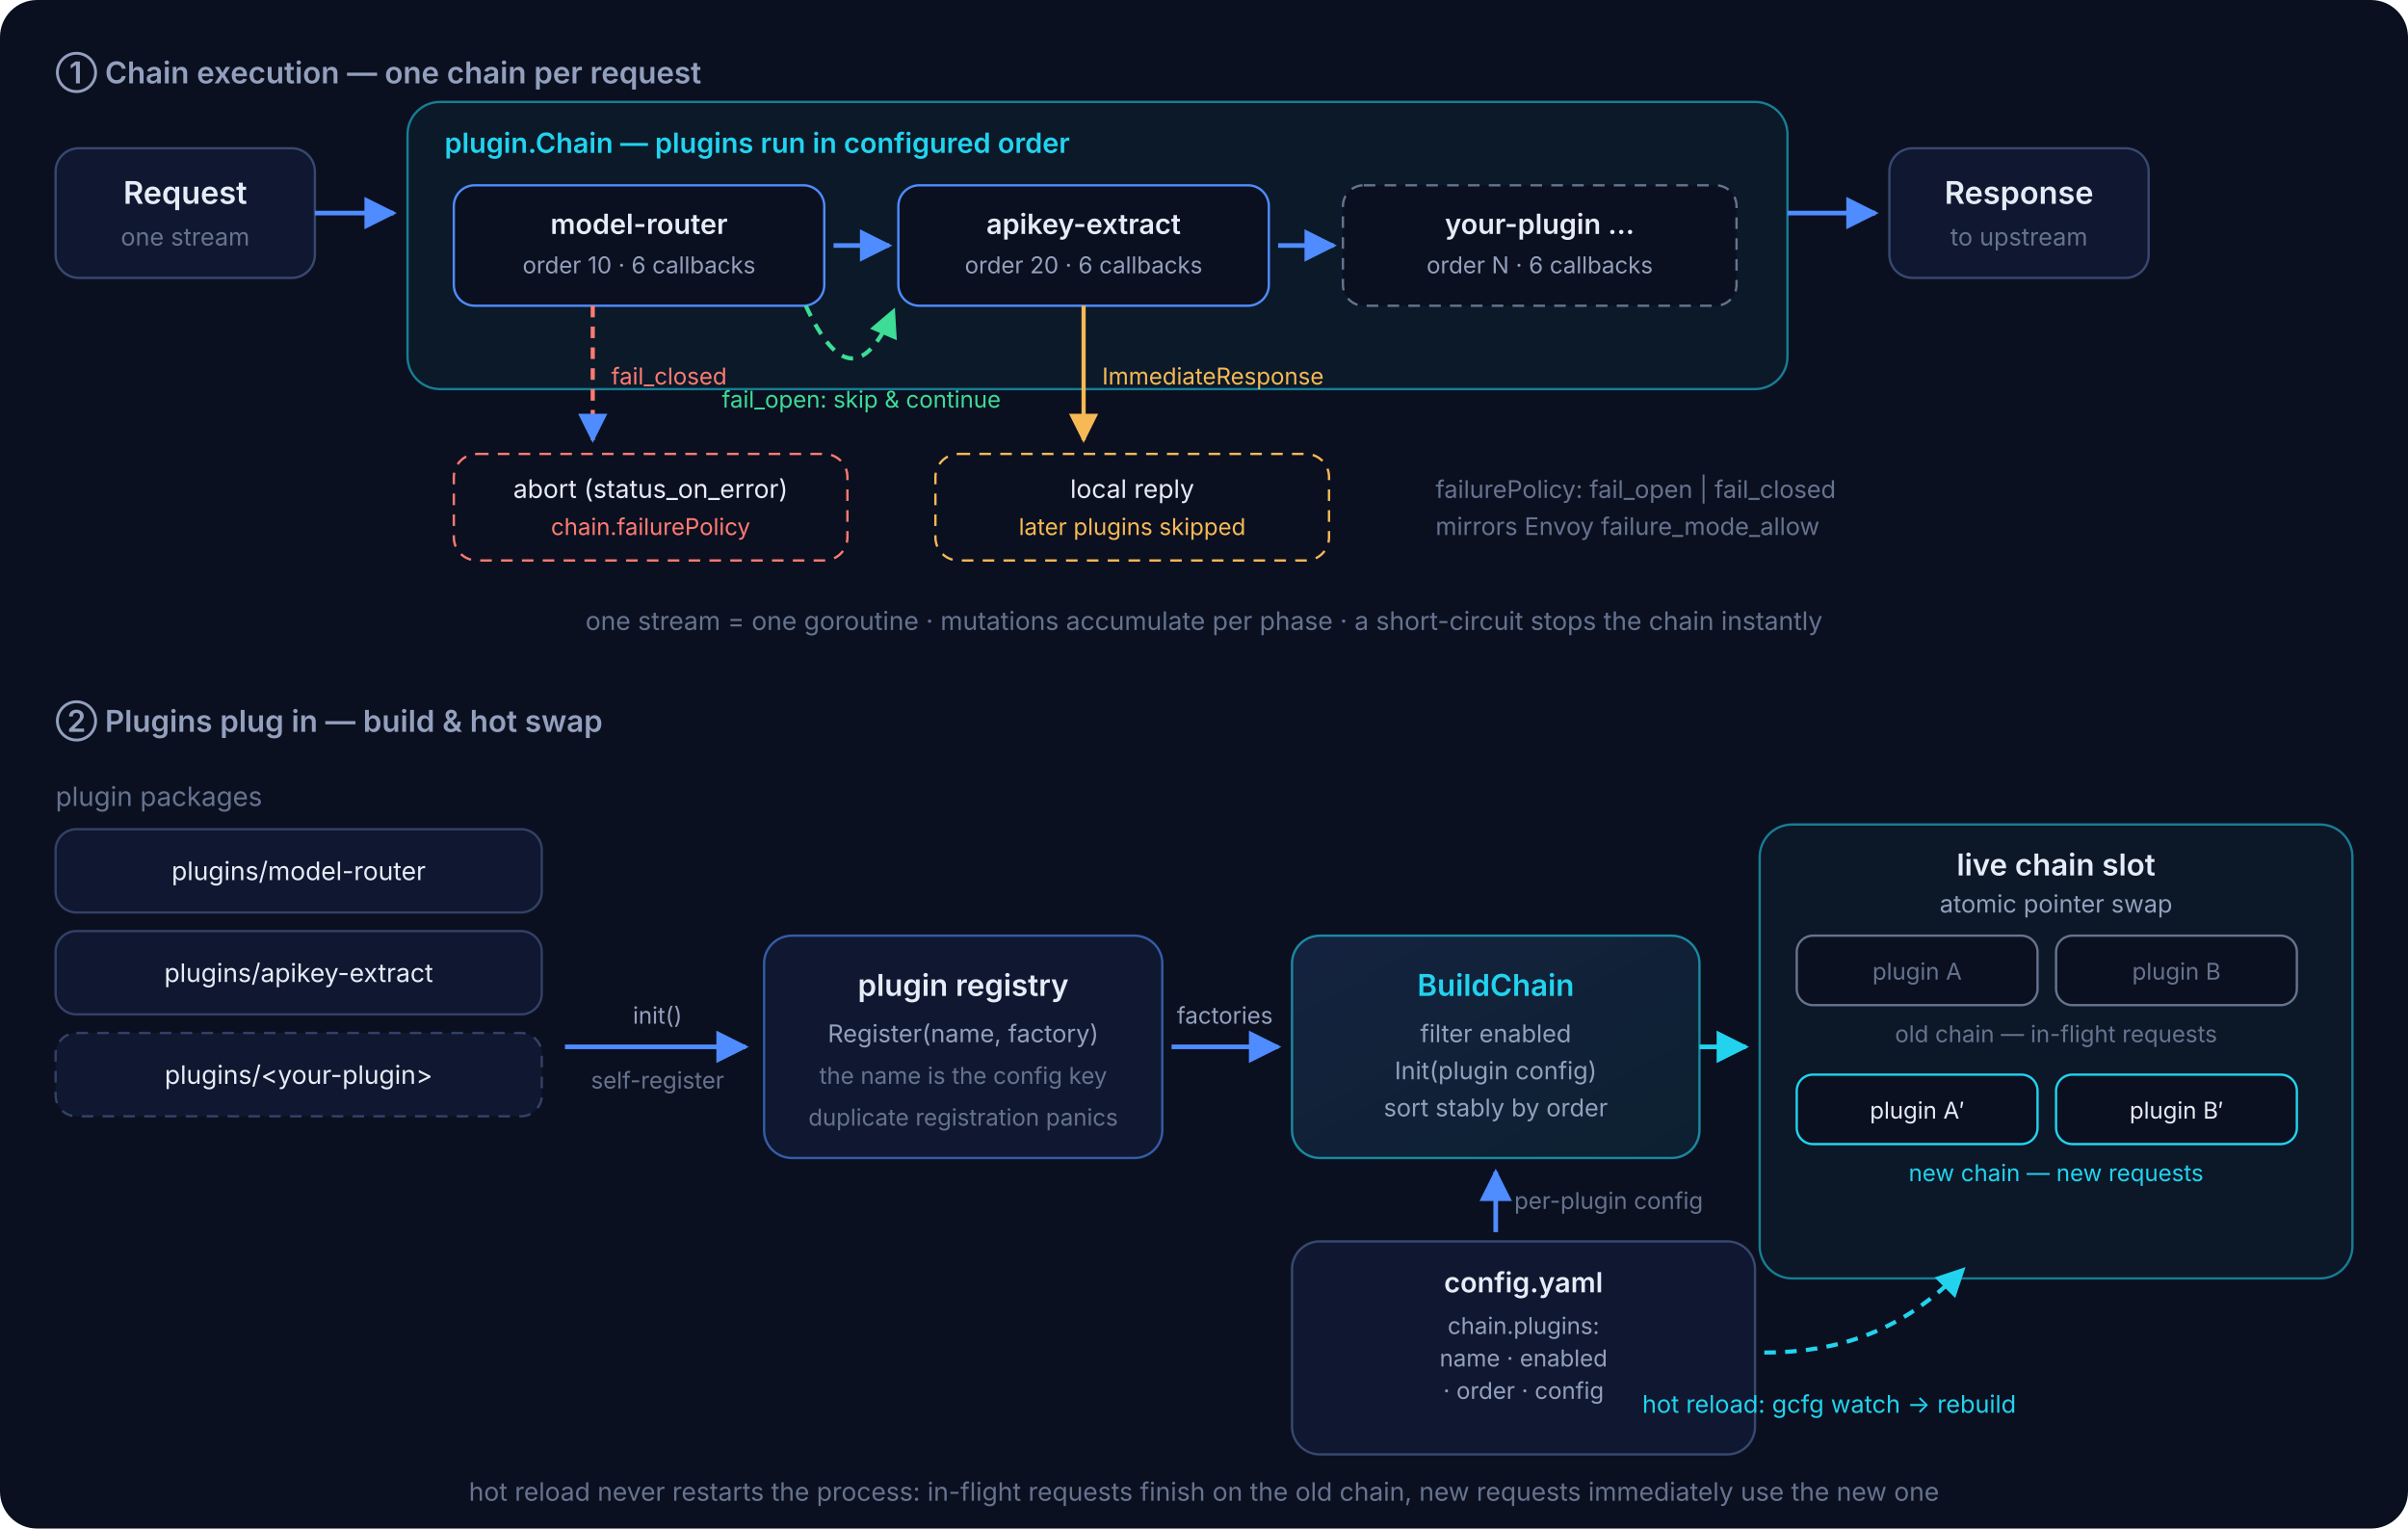
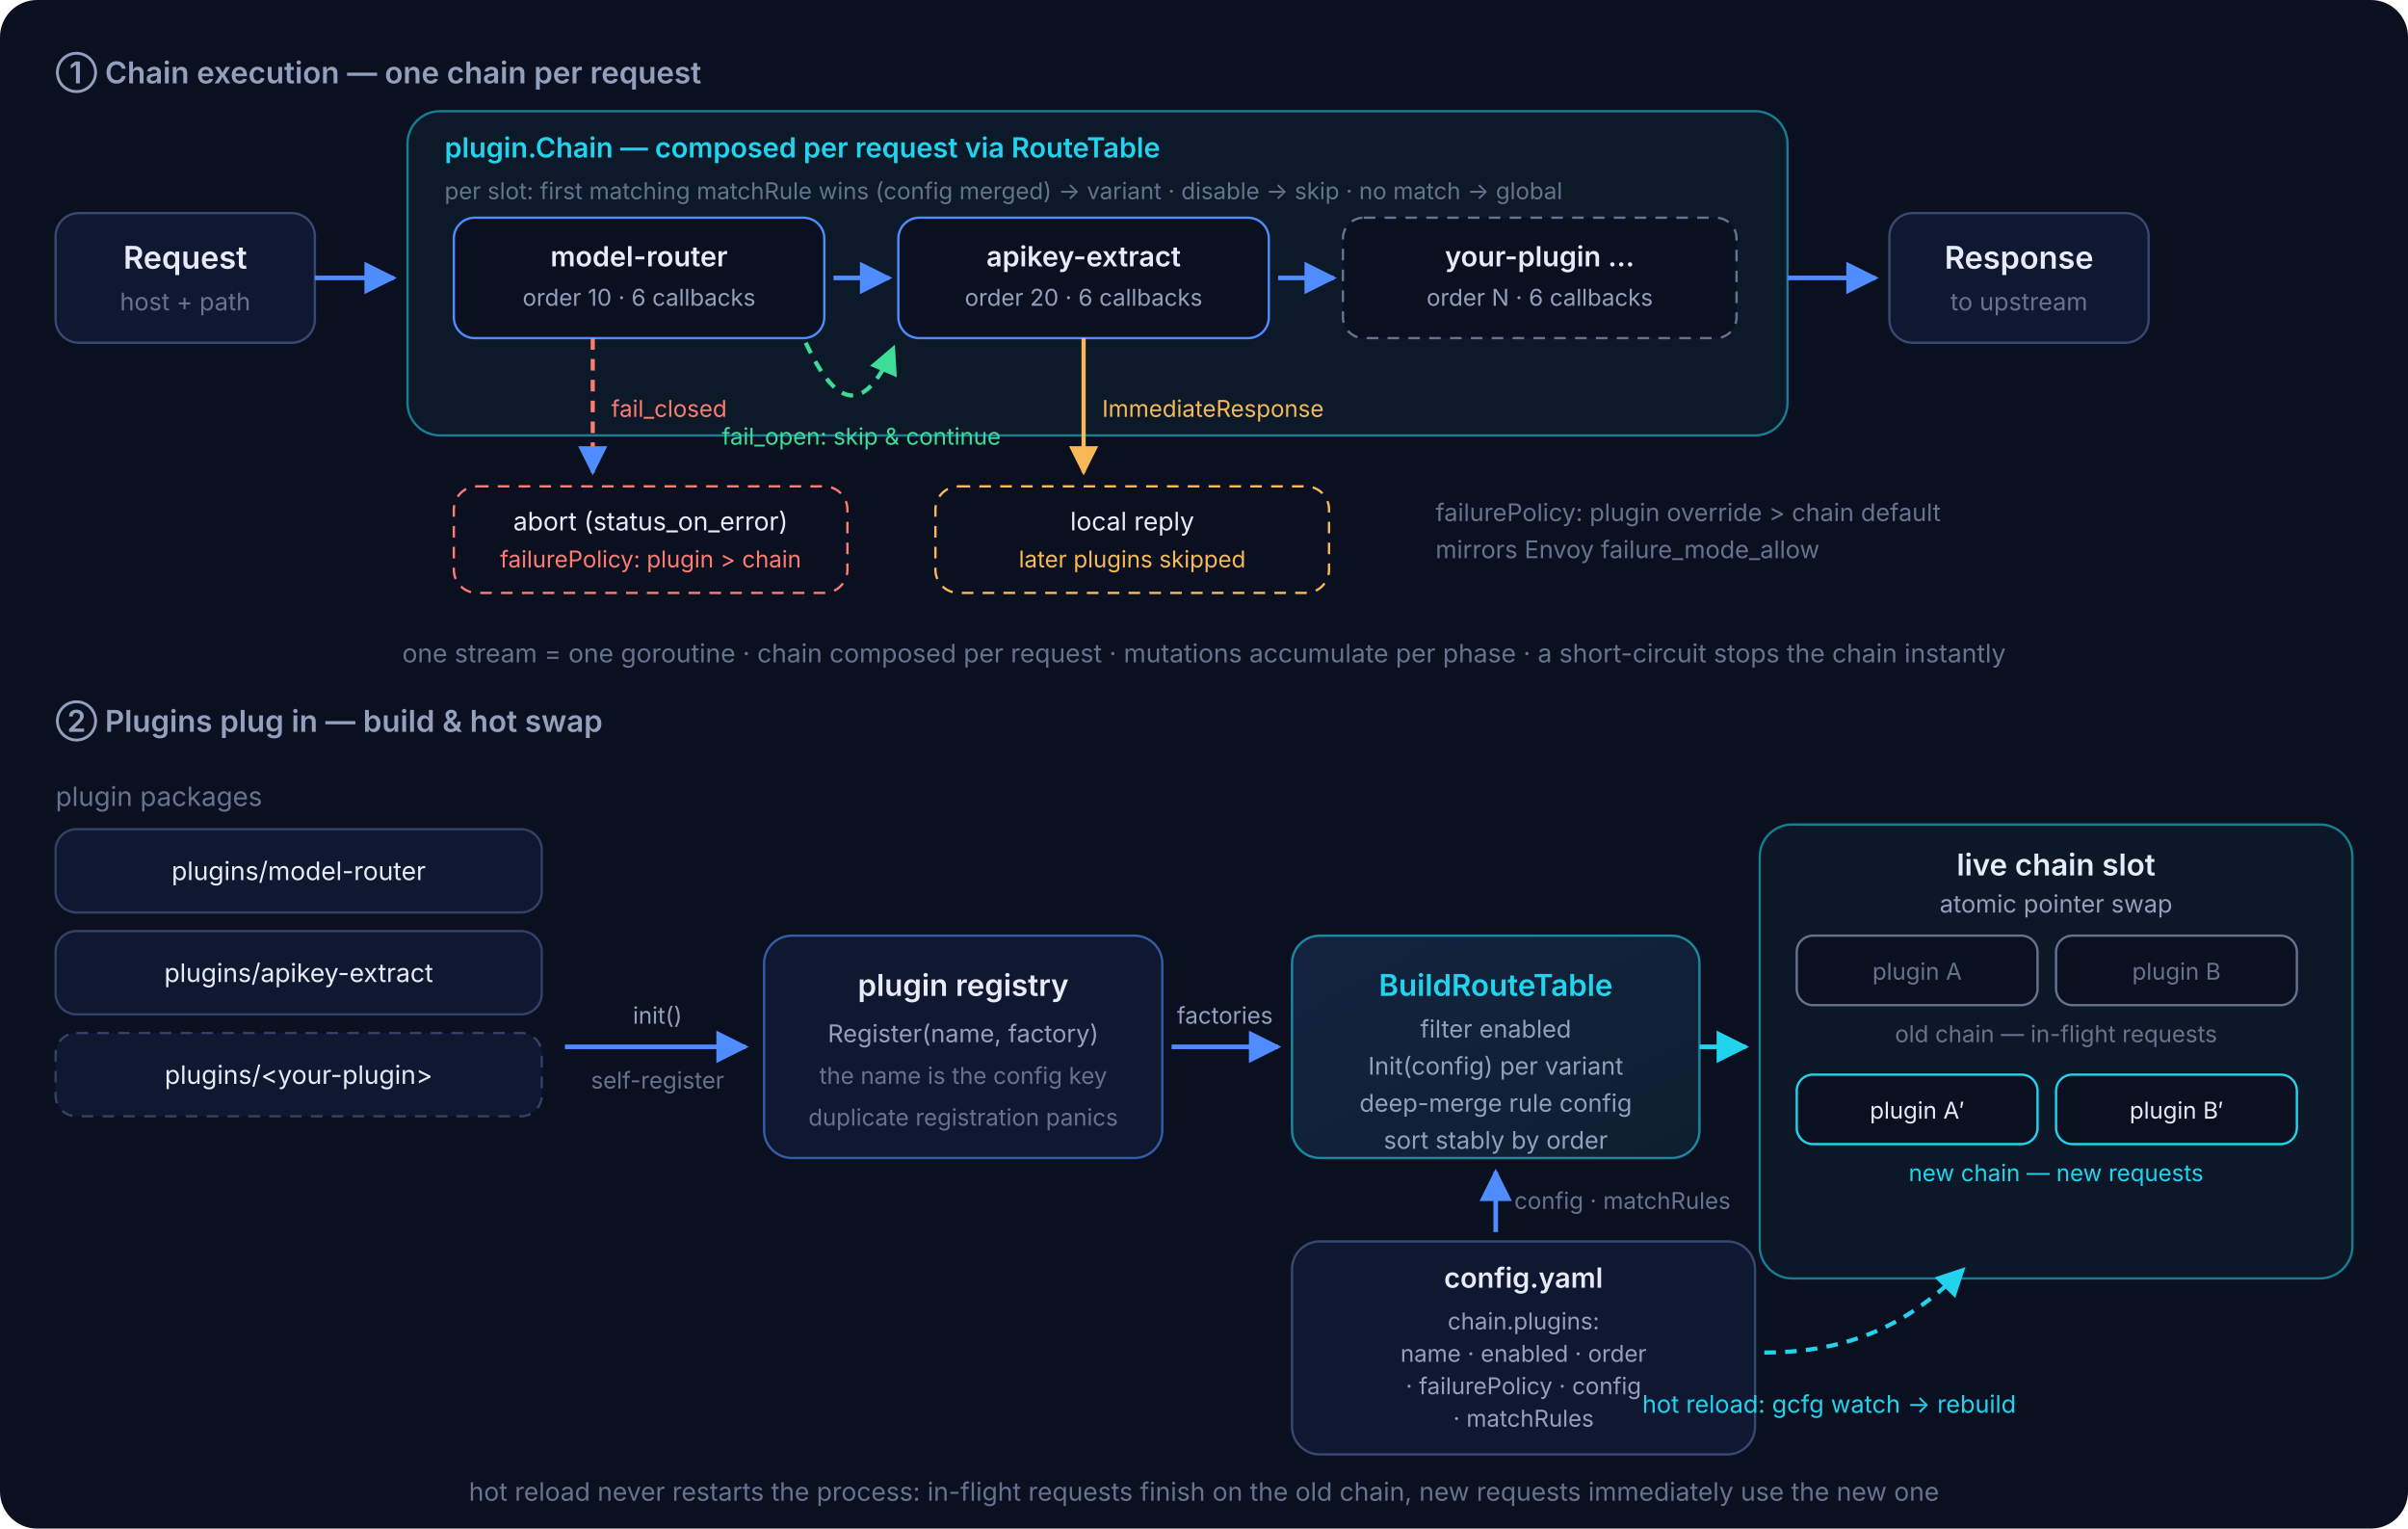
<svg xmlns="http://www.w3.org/2000/svg" viewBox="0 0 1040 660" font-family="-apple-system,BlinkMacSystemFont,'Segoe UI','PingFang SC',sans-serif">
  <defs>
    <marker id="arrB" viewBox="0 0 10 10" refX="9" refY="5" markerWidth="7" markerHeight="7" orient="auto-start-reverse">
      <path d="M0 0 L10 5 L0 10 z" fill="#4f8cff" />
    </marker>
    <marker id="arrC" viewBox="0 0 10 10" refX="9" refY="5" markerWidth="7" markerHeight="7" orient="auto-start-reverse">
      <path d="M0 0 L10 5 L0 10 z" fill="#22d3ee" />
    </marker>
    <marker id="arrW" viewBox="0 0 10 10" refX="9" refY="5" markerWidth="7" markerHeight="7" orient="auto-start-reverse">
      <path d="M0 0 L10 5 L0 10 z" fill="#f7b955" />
    </marker>
    <marker id="arrG" viewBox="0 0 10 10" refX="9" refY="5" markerWidth="7" markerHeight="7" orient="auto-start-reverse">
      <path d="M0 0 L10 5 L0 10 z" fill="#3ddc97" />
    </marker>
    <linearGradient id="hl" x1="0" y1="0" x2="1" y2="1">
      <stop offset="0" stop-color="rgba(79,140,255,.14)" />
      <stop offset="1" stop-color="rgba(34,211,238,.08)" />
    </linearGradient>
  </defs>
  <rect x="0" y="0" width="1040" height="660" rx="16" fill="#0b1020" />
  <text x="24" y="36" fill="#93a0bd" font-size="13" font-weight="600">① Chain execution — one chain per request</text>
-   <rect x="24" y="64" width="112" height="56" rx="10" fill="#0f1830" stroke="rgba(120,150,220,.4)" />
-   <text x="80" y="88" text-anchor="middle" fill="#e6ecf7" font-size="13.5" font-weight="600">Request</text>
-   <text x="80" y="106" text-anchor="middle" fill="#66738f" font-size="10.5">one stream</text>
-   <rect x="176" y="44" width="596" height="124" rx="14" fill="rgba(34,211,238,.05)" stroke="rgba(34,211,238,.55)" />
-   <text x="192" y="66" fill="#22d3ee" font-size="12" font-weight="600">plugin.Chain — plugins run in configured order</text>
-   <rect x="196" y="80" width="160" height="52" rx="9" fill="#0b1020" stroke="#4f8cff" />
-   <text x="276" y="101" text-anchor="middle" fill="#e6ecf7" font-size="12" font-weight="600">model-router</text>
-   <text x="276" y="118" text-anchor="middle" fill="#93a0bd" font-size="10">order 10 · 6 callbacks</text>
-   <rect x="388" y="80" width="160" height="52" rx="9" fill="#0b1020" stroke="#4f8cff" />
-   <text x="468" y="101" text-anchor="middle" fill="#e6ecf7" font-size="12" font-weight="600">apikey-extract</text>
-   <text x="468" y="118" text-anchor="middle" fill="#93a0bd" font-size="10">order 20 · 6 callbacks</text>
-   <rect x="580" y="80" width="170" height="52" rx="9" fill="#0b1020" stroke="#66738f" stroke-dasharray="5 4" />
-   <text x="665" y="101" text-anchor="middle" fill="#e6ecf7" font-size="12" font-weight="600">your-plugin …</text>
-   <text x="665" y="118" text-anchor="middle" fill="#93a0bd" font-size="10">order N · 6 callbacks</text>
-   <line x1="136" y1="92" x2="170" y2="92" stroke="#4f8cff" stroke-width="2" marker-end="url(#arrB)" />
-   <line x1="360" y1="106" x2="384" y2="106" stroke="#4f8cff" stroke-width="2" marker-end="url(#arrB)" />
-   <line x1="552" y1="106" x2="576" y2="106" stroke="#4f8cff" stroke-width="2" marker-end="url(#arrB)" />
-   <line x1="772" y1="92" x2="810" y2="92" stroke="#4f8cff" stroke-width="2" marker-end="url(#arrB)" />
-   <rect x="816" y="64" width="112" height="56" rx="10" fill="#0f1830" stroke="rgba(120,150,220,.4)" />
-   <text x="872" y="88" text-anchor="middle" fill="#e6ecf7" font-size="13.5" font-weight="600">Response</text>
-   <text x="872" y="106" text-anchor="middle" fill="#66738f" font-size="10.5">to upstream</text>
-   <line x1="256" y1="132" x2="256" y2="190" stroke="#ff7b72" stroke-width="1.8" marker-end="url(#arrB)" stroke-dasharray="5 4" />
-   <text x="264" y="166" fill="#ff7b72" font-size="10">fail_closed</text>
-   <rect x="196" y="196" width="170" height="46" rx="10" fill="#0b1020" stroke="#ff7b72" stroke-dasharray="5 4" />
-   <text x="281" y="215" text-anchor="middle" fill="#e6ecf7" font-size="11">abort (status_on_error)</text>
-   <text x="281" y="231" text-anchor="middle" fill="#ff7b72" font-size="10">chain.failurePolicy</text>
-   <path d="M 348 132 C 362 162, 374 162, 386 134" fill="none" stroke="#3ddc97" stroke-width="1.8" stroke-dasharray="5 4" marker-end="url(#arrG)" />
-   <text x="372" y="176" text-anchor="middle" fill="#3ddc97" font-size="10">fail_open: skip &amp; continue</text>
-   <line x1="468" y1="132" x2="468" y2="190" stroke="#f7b955" stroke-width="1.8" marker-end="url(#arrW)" />
-   <text x="476" y="166" fill="#f7b955" font-size="10">ImmediateResponse</text>
-   <rect x="404" y="196" width="170" height="46" rx="10" fill="#0b1020" stroke="#f7b955" stroke-dasharray="5 4" />
-   <text x="489" y="215" text-anchor="middle" fill="#e6ecf7" font-size="11">local reply</text>
-   <text x="489" y="231" text-anchor="middle" fill="#f7b955" font-size="10">later plugins skipped</text>
-   <text x="620" y="215" fill="#66738f" font-size="10.5">failurePolicy: fail_open | fail_closed</text>
-   <text x="620" y="231" fill="#66738f" font-size="10.5">mirrors Envoy failure_mode_allow</text>
-   <text x="520" y="272" text-anchor="middle" fill="#66738f" font-size="11">one stream = one goroutine · mutations accumulate per phase · a short-circuit stops the chain instantly</text>
+   <rect x="24" y="92" width="112" height="56" rx="10" fill="#0f1830" stroke="rgba(120,150,220,.4)" />
+   <text x="80" y="116" text-anchor="middle" fill="#e6ecf7" font-size="13.5" font-weight="600">Request</text>
+   <text x="80" y="134" text-anchor="middle" fill="#66738f" font-size="10.5">host + path</text>
+   <rect x="176" y="48" width="596" height="140" rx="14" fill="rgba(34,211,238,.05)" stroke="rgba(34,211,238,.55)" />
+   <text x="192" y="68" fill="#22d3ee" font-size="12" font-weight="600">plugin.Chain — composed per request via RouteTable</text>
+   <text x="192" y="86" fill="#66738f" font-size="10">per slot: first matching matchRule wins (config merged) → variant · disable → skip · no match → global</text>
+   <rect x="196" y="94" width="160" height="52" rx="9" fill="#0b1020" stroke="#4f8cff" />
+   <text x="276" y="115" text-anchor="middle" fill="#e6ecf7" font-size="12" font-weight="600">model-router</text>
+   <text x="276" y="132" text-anchor="middle" fill="#93a0bd" font-size="10">order 10 · 6 callbacks</text>
+   <rect x="388" y="94" width="160" height="52" rx="9" fill="#0b1020" stroke="#4f8cff" />
+   <text x="468" y="115" text-anchor="middle" fill="#e6ecf7" font-size="12" font-weight="600">apikey-extract</text>
+   <text x="468" y="132" text-anchor="middle" fill="#93a0bd" font-size="10">order 20 · 6 callbacks</text>
+   <rect x="580" y="94" width="170" height="52" rx="9" fill="#0b1020" stroke="#66738f" stroke-dasharray="5 4" />
+   <text x="665" y="115" text-anchor="middle" fill="#e6ecf7" font-size="12" font-weight="600">your-plugin …</text>
+   <text x="665" y="132" text-anchor="middle" fill="#93a0bd" font-size="10">order N · 6 callbacks</text>
+   <line x1="136" y1="120" x2="170" y2="120" stroke="#4f8cff" stroke-width="2" marker-end="url(#arrB)" />
+   <line x1="360" y1="120" x2="384" y2="120" stroke="#4f8cff" stroke-width="2" marker-end="url(#arrB)" />
+   <line x1="552" y1="120" x2="576" y2="120" stroke="#4f8cff" stroke-width="2" marker-end="url(#arrB)" />
+   <line x1="772" y1="120" x2="810" y2="120" stroke="#4f8cff" stroke-width="2" marker-end="url(#arrB)" />
+   <rect x="816" y="92" width="112" height="56" rx="10" fill="#0f1830" stroke="rgba(120,150,220,.4)" />
+   <text x="872" y="116" text-anchor="middle" fill="#e6ecf7" font-size="13.5" font-weight="600">Response</text>
+   <text x="872" y="134" text-anchor="middle" fill="#66738f" font-size="10.5">to upstream</text>
+   <line x1="256" y1="146" x2="256" y2="204" stroke="#ff7b72" stroke-width="1.8" marker-end="url(#arrB)" stroke-dasharray="5 4" />
+   <text x="264" y="180" fill="#ff7b72" font-size="10">fail_closed</text>
+   <rect x="196" y="210" width="170" height="46" rx="10" fill="#0b1020" stroke="#ff7b72" stroke-dasharray="5 4" />
+   <text x="281" y="229" text-anchor="middle" fill="#e6ecf7" font-size="11">abort (status_on_error)</text>
+   <text x="281" y="245" text-anchor="middle" fill="#ff7b72" font-size="10">failurePolicy: plugin &gt; chain</text>
+   <path d="M 348 148 C 362 178, 374 178, 386 150" fill="none" stroke="#3ddc97" stroke-width="1.8" stroke-dasharray="5 4" marker-end="url(#arrG)" />
+   <text x="372" y="192" text-anchor="middle" fill="#3ddc97" font-size="10">fail_open: skip &amp; continue</text>
+   <line x1="468" y1="146" x2="468" y2="204" stroke="#f7b955" stroke-width="1.8" marker-end="url(#arrW)" />
+   <text x="476" y="180" fill="#f7b955" font-size="10">ImmediateResponse</text>
+   <rect x="404" y="210" width="170" height="46" rx="10" fill="#0b1020" stroke="#f7b955" stroke-dasharray="5 4" />
+   <text x="489" y="229" text-anchor="middle" fill="#e6ecf7" font-size="11">local reply</text>
+   <text x="489" y="245" text-anchor="middle" fill="#f7b955" font-size="10">later plugins skipped</text>
+   <text x="620" y="225" fill="#66738f" font-size="10.5">failurePolicy: plugin override &gt; chain default</text>
+   <text x="620" y="241" fill="#66738f" font-size="10.5">mirrors Envoy failure_mode_allow</text>
+   <text x="520" y="286" text-anchor="middle" fill="#66738f" font-size="11">one stream = one goroutine · chain composed per request · mutations accumulate per phase · a short-circuit stops the chain instantly</text>
  <text x="24" y="316" fill="#93a0bd" font-size="13" font-weight="600">② Plugins plug in — build &amp; hot swap</text>
  <text x="24" y="348" fill="#66738f" font-size="11.5">plugin packages</text>
  <rect x="24" y="358" width="210" height="36" rx="9" fill="#0f1830" stroke="rgba(120,150,220,.35)" />
  <text x="129" y="380" text-anchor="middle" fill="#e6ecf7" font-size="11">plugins/model-router</text>
  <rect x="24" y="402" width="210" height="36" rx="9" fill="#0f1830" stroke="rgba(120,150,220,.35)" />
  <text x="129" y="424" text-anchor="middle" fill="#e6ecf7" font-size="11">plugins/apikey-extract</text>
  <rect x="24" y="446" width="210" height="36" rx="9" fill="#0f1830" stroke="rgba(120,150,220,.35)" stroke-dasharray="5 4" />
  <text x="129" y="468" text-anchor="middle" fill="#e6ecf7" font-size="11">plugins/&lt;your-plugin&gt;</text>
  <line x1="244" y1="452" x2="322" y2="452" stroke="#4f8cff" stroke-width="2" marker-end="url(#arrB)" />
  <text x="284" y="442" text-anchor="middle" fill="#93a0bd" font-size="10">init()</text>
  <text x="284" y="470" text-anchor="middle" fill="#66738f" font-size="10">self-register</text>
  <rect x="330" y="404" width="172" height="96" rx="12" fill="#0f1830" stroke="rgba(79,140,255,.6)" />
  <text x="416" y="430" text-anchor="middle" fill="#e6ecf7" font-size="13" font-weight="600">plugin registry</text>
  <text x="416" y="450" text-anchor="middle" fill="#93a0bd" font-size="10.5">Register(name, factory)</text>
  <text x="416" y="468" text-anchor="middle" fill="#66738f" font-size="10">the name is the config key</text>
  <text x="416" y="486" text-anchor="middle" fill="#66738f" font-size="10">duplicate registration panics</text>
  <line x1="506" y1="452" x2="552" y2="452" stroke="#4f8cff" stroke-width="2" marker-end="url(#arrB)" />
  <text x="529" y="442" text-anchor="middle" fill="#93a0bd" font-size="10">factories</text>
  <rect x="558" y="404" width="176" height="96" rx="12" fill="url(#hl)" stroke="rgba(34,211,238,.6)" />
-   <text x="646" y="430" text-anchor="middle" fill="#22d3ee" font-size="13" font-weight="600">BuildChain</text>
-   <text x="646" y="450" text-anchor="middle" fill="#93a0bd" font-size="10.5">filter enabled</text>
-   <text x="646" y="466" text-anchor="middle" fill="#93a0bd" font-size="10.5">Init(plugin config)</text>
-   <text x="646" y="482" text-anchor="middle" fill="#93a0bd" font-size="10.5">sort stably by order</text>
+   <text x="646" y="430" text-anchor="middle" fill="#22d3ee" font-size="13" font-weight="600">BuildRouteTable</text>
+   <text x="646" y="448" text-anchor="middle" fill="#93a0bd" font-size="10.5">filter enabled</text>
+   <text x="646" y="464" text-anchor="middle" fill="#93a0bd" font-size="10.5">Init(config) per variant</text>
+   <text x="646" y="480" text-anchor="middle" fill="#93a0bd" font-size="10.5">deep-merge rule config</text>
+   <text x="646" y="496" text-anchor="middle" fill="#93a0bd" font-size="10.5">sort stably by order</text>
  <rect x="558" y="536" width="200" height="92" rx="12" fill="#0f1830" stroke="rgba(120,150,220,.4)" />
-   <text x="658" y="558" text-anchor="middle" fill="#e6ecf7" font-size="12" font-weight="600">config.yaml</text>
-   <text x="658" y="576" text-anchor="middle" fill="#93a0bd" font-size="10">chain.plugins:</text>
-   <text x="658" y="590" text-anchor="middle" fill="#93a0bd" font-size="10">name · enabled</text>
-   <text x="658" y="604" text-anchor="middle" fill="#93a0bd" font-size="10">· order · config</text>
+   <text x="658" y="556" text-anchor="middle" fill="#e6ecf7" font-size="12" font-weight="600">config.yaml</text>
+   <text x="658" y="574" text-anchor="middle" fill="#93a0bd" font-size="10">chain.plugins:</text>
+   <text x="658" y="588" text-anchor="middle" fill="#93a0bd" font-size="10">name · enabled · order</text>
+   <text x="658" y="602" text-anchor="middle" fill="#93a0bd" font-size="10">· failurePolicy · config</text>
+   <text x="658" y="616" text-anchor="middle" fill="#93a0bd" font-size="10">· matchRules</text>
  <line x1="646" y1="532" x2="646" y2="506" stroke="#4f8cff" stroke-width="2" marker-end="url(#arrB)" />
-   <text x="654" y="522" fill="#66738f" font-size="10">per-plugin config</text>
+   <text x="654" y="522" fill="#66738f" font-size="10">config · matchRules</text>
  <path d="M 762 584 C 806 584, 830 566, 848 548" fill="none" stroke="#22d3ee" stroke-width="1.8" stroke-dasharray="5 4" marker-end="url(#arrC)" />
  <text x="790" y="610" text-anchor="middle" fill="#22d3ee" font-size="10.5">hot reload: gcfg watch → rebuild</text>
  <rect x="760" y="356" width="256" height="196" rx="14" fill="rgba(34,211,238,.04)" stroke="rgba(34,211,238,.55)" />
  <text x="888" y="378" text-anchor="middle" fill="#e6ecf7" font-size="13" font-weight="600">live chain slot</text>
  <text x="888" y="394" text-anchor="middle" fill="#93a0bd" font-size="10.5">atomic pointer swap</text>
  <rect x="776" y="404" width="104" height="30" rx="7" fill="#0b1020" stroke="#66738f" />
  <text x="828" y="423" text-anchor="middle" fill="#66738f" font-size="10">plugin A</text>
  <rect x="888" y="404" width="104" height="30" rx="7" fill="#0b1020" stroke="#66738f" />
  <text x="940" y="423" text-anchor="middle" fill="#66738f" font-size="10">plugin B</text>
  <text x="888" y="450" text-anchor="middle" fill="#66738f" font-size="10">old chain — in-flight requests</text>
  <rect x="776" y="464" width="104" height="30" rx="7" fill="#0b1020" stroke="#22d3ee" />
  <text x="828" y="483" text-anchor="middle" fill="#e6ecf7" font-size="10">plugin A′</text>
  <rect x="888" y="464" width="104" height="30" rx="7" fill="#0b1020" stroke="#22d3ee" />
  <text x="940" y="483" text-anchor="middle" fill="#e6ecf7" font-size="10">plugin B′</text>
  <text x="888" y="510" text-anchor="middle" fill="#22d3ee" font-size="10">new chain — new requests</text>
  <line x1="734" y1="452" x2="754" y2="452" stroke="#22d3ee" stroke-width="2" marker-end="url(#arrC)" />
  <text x="520" y="648" text-anchor="middle" fill="#66738f" font-size="11">hot reload never restarts the process: in-flight requests finish on the old chain, new requests immediately use the new one</text>
</svg>
